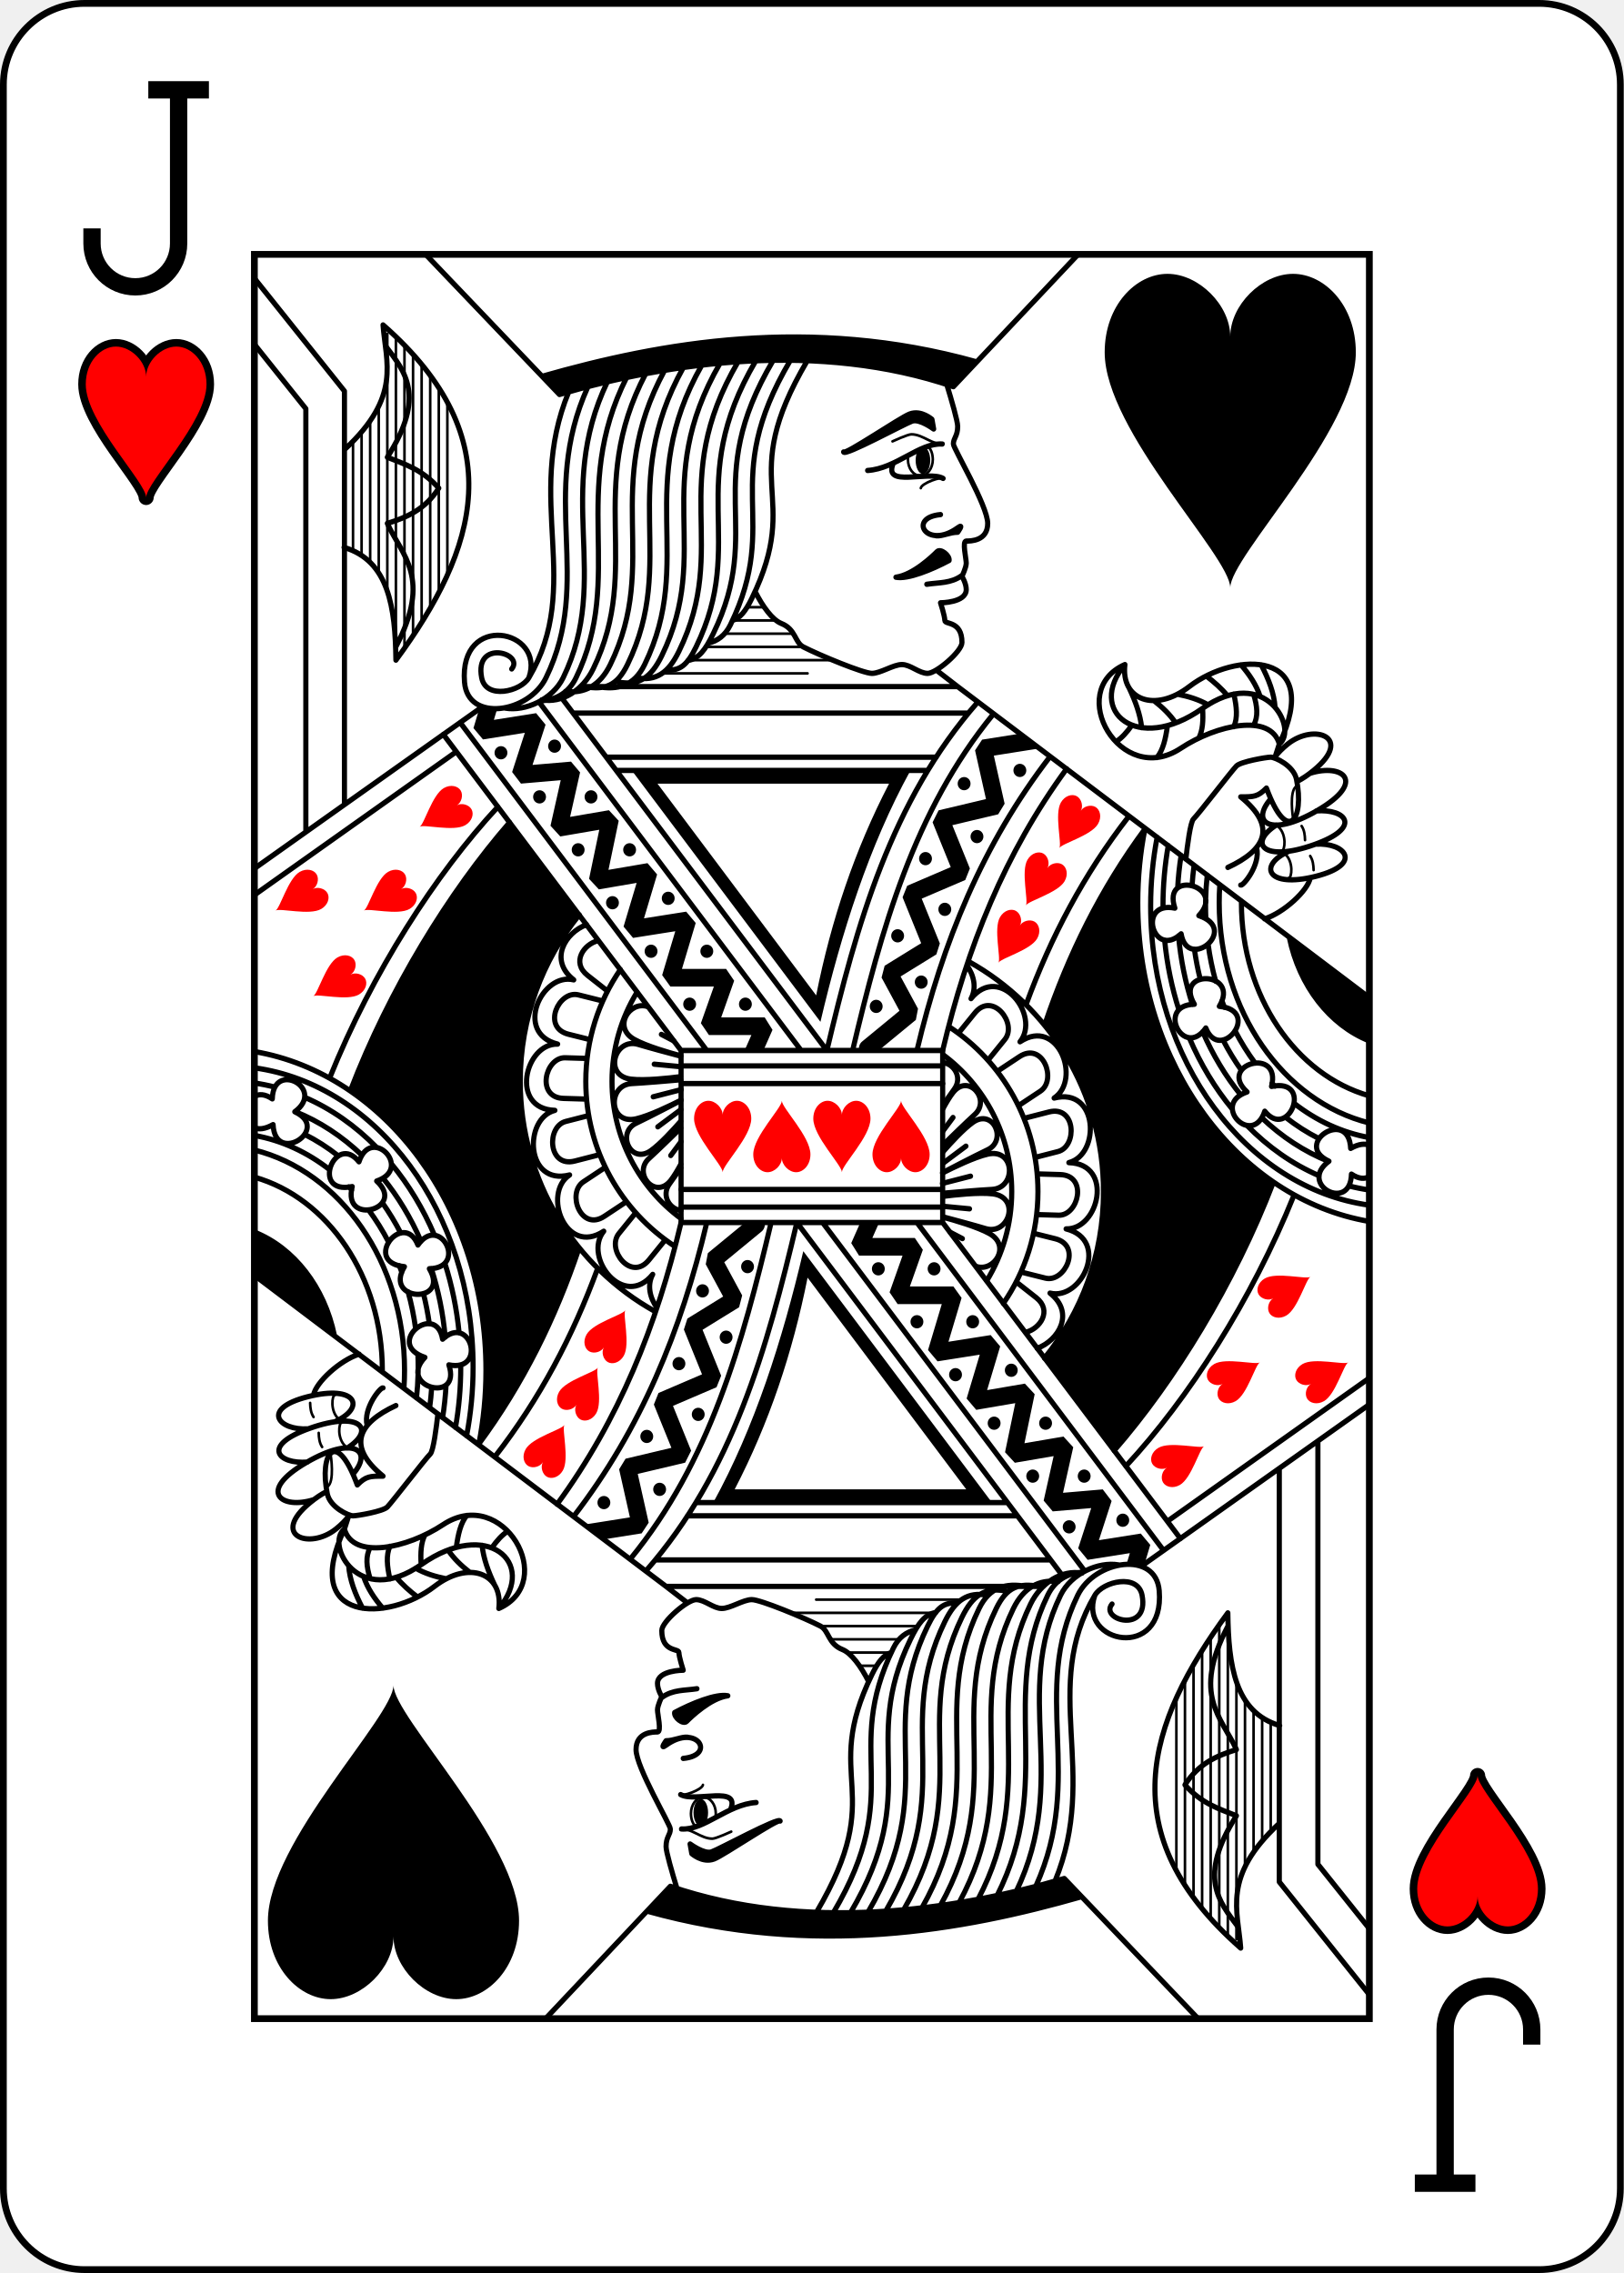
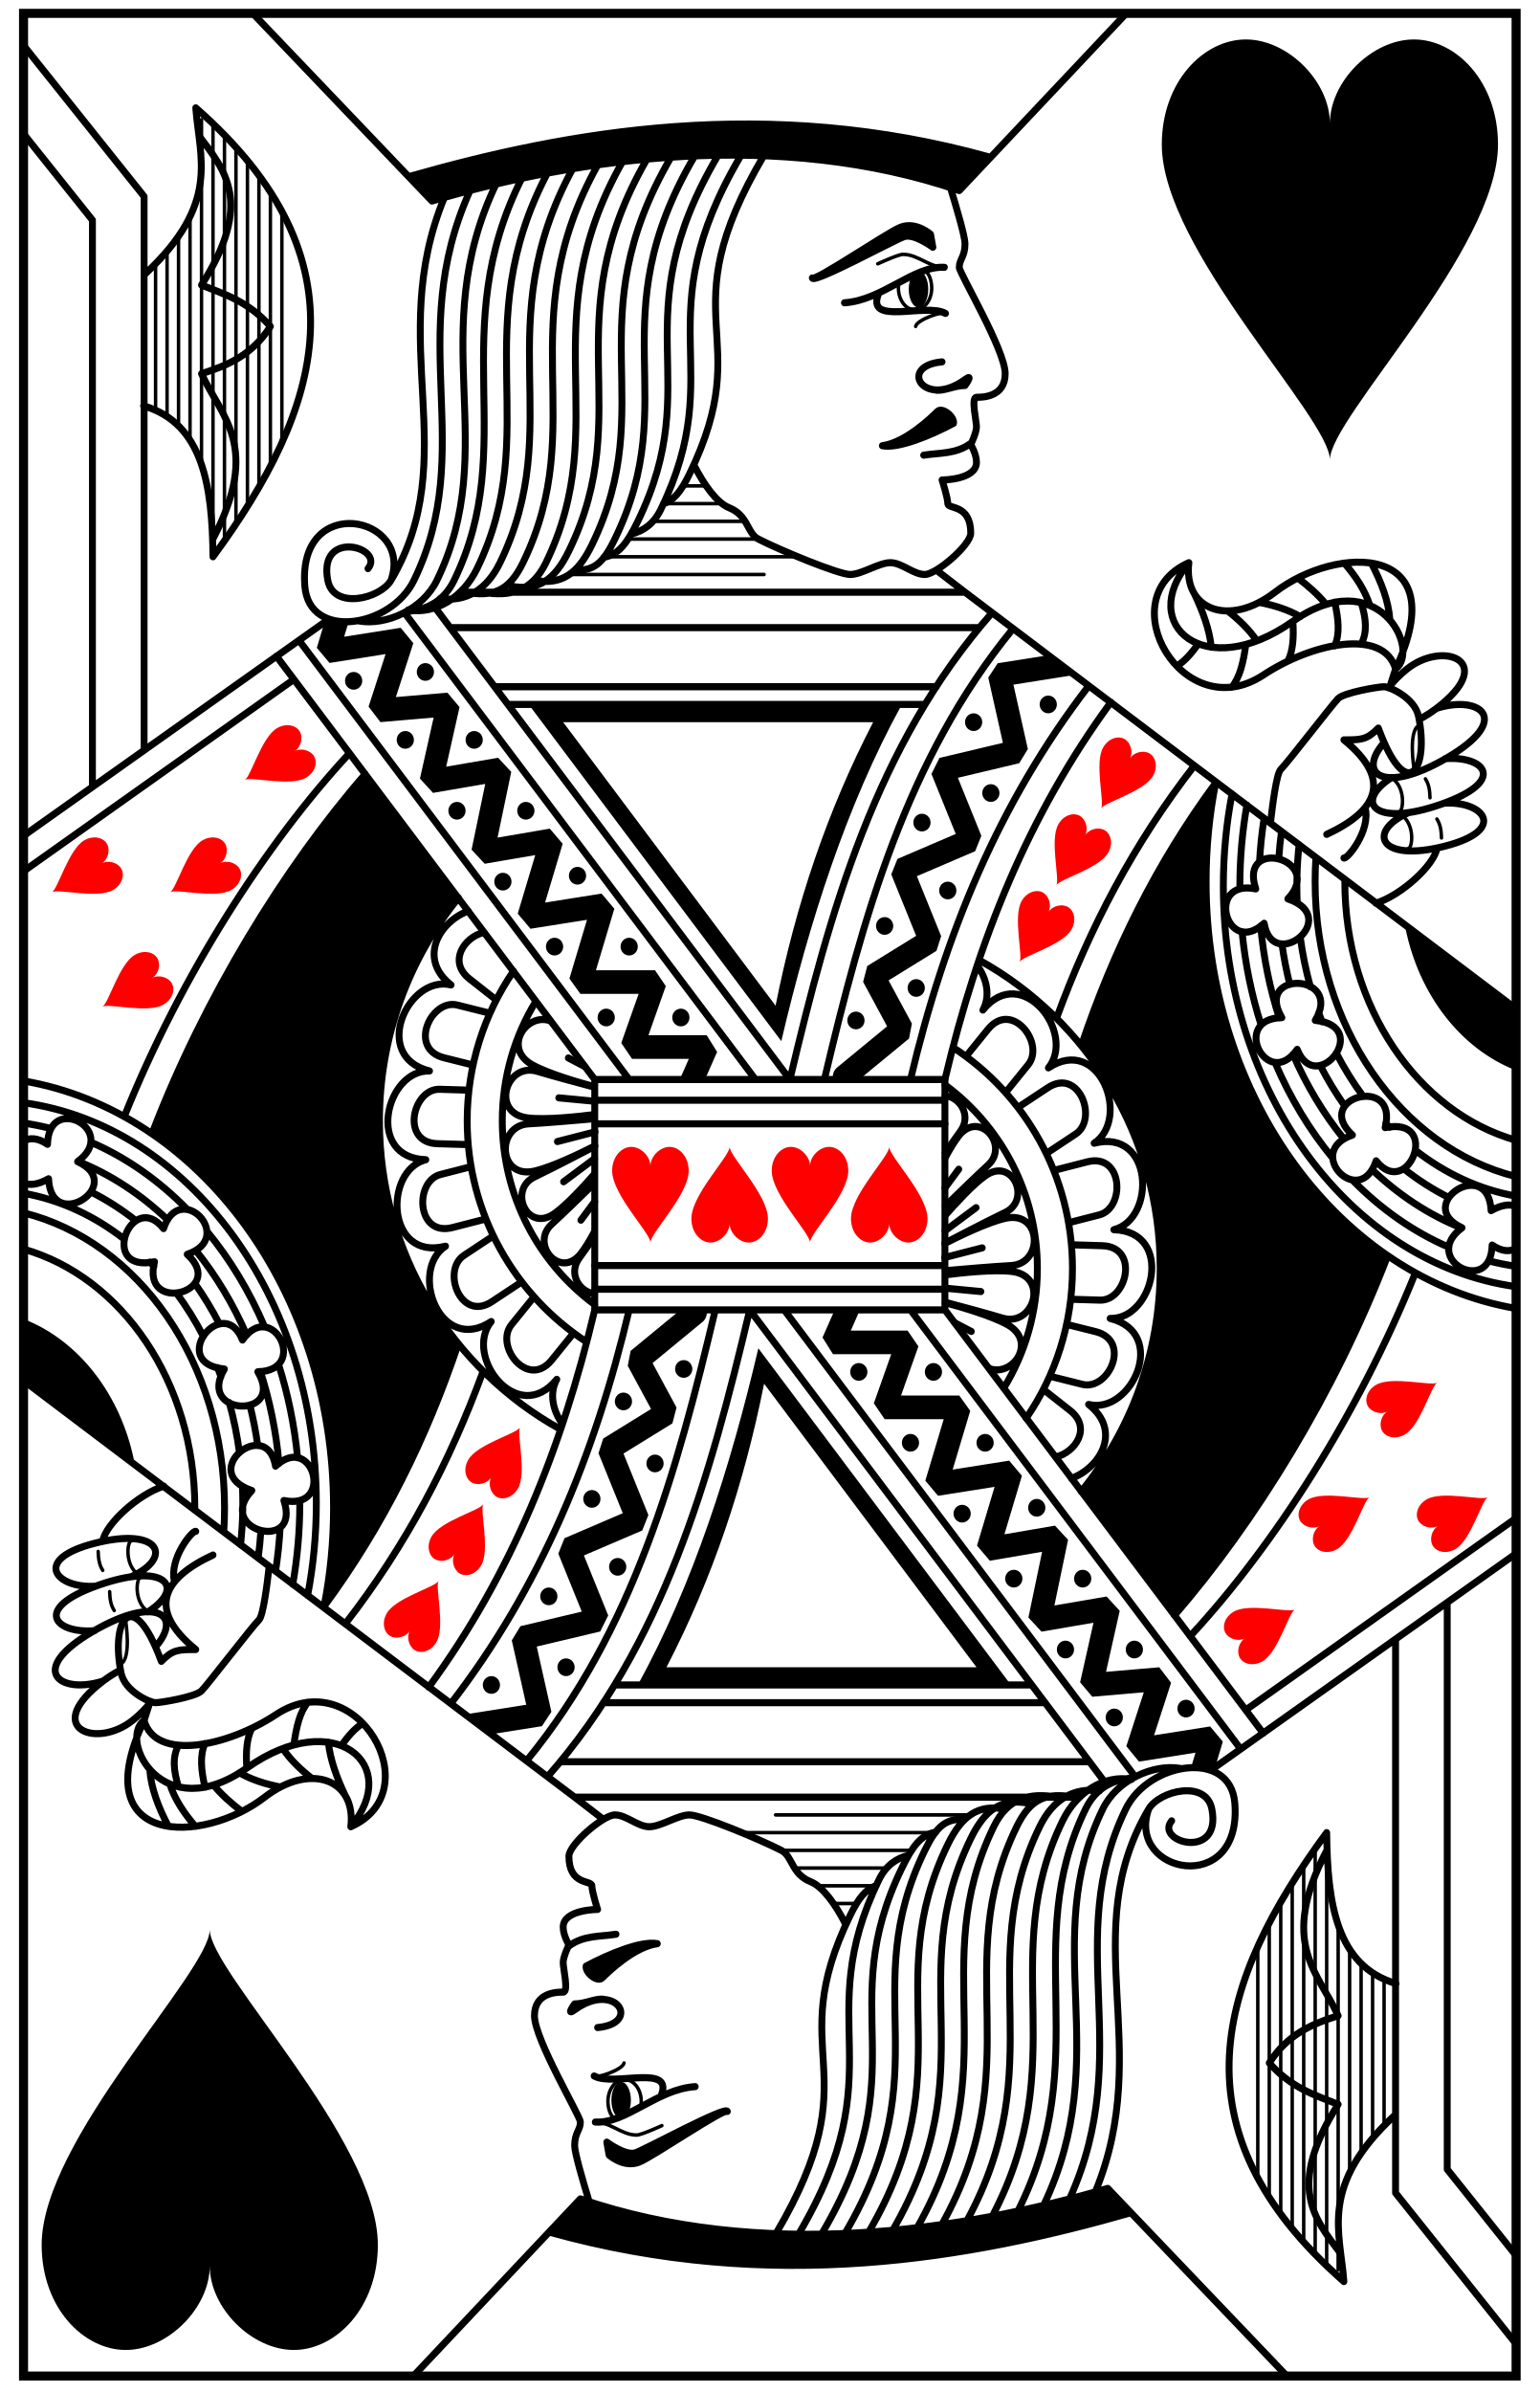
- <svg xmlns="http://www.w3.org/2000/svg" xmlns:xlink="http://www.w3.org/1999/xlink" class="card" face="JH" height="3.5in" preserveAspectRatio="none" viewBox="-120 -168 240 336" width="2.5in">
+ <svg xmlns="http://www.w3.org/2000/svg" xmlns:xlink="http://www.w3.org/1999/xlink" class="card" face="JH" height="264.034" preserveAspectRatio="none" viewBox="-85 -131.874 170 264.034" width="170">
  <defs>
    <symbol id="VHJ" viewBox="-500 -500 1000 1000" preserveAspectRatio="xMinYMid">
      <path d="M50 -460L250 -460M150 -460L150 250A100 100 0 0 1 -250 250L-250 220" stroke="black" stroke-width="80" stroke-linecap="square" stroke-miterlimit="1.5" fill="none" />
    </symbol>
    <symbol id="SHJ" viewBox="-600 -600 1200 1200" preserveAspectRatio="xMinYMid">
      <path d="M0 -300C0 -400 100 -500 200 -500C300 -500 400 -400 400 -250C400 0 0 400 0 500C0 400 -400 0 -400 -250C-400 -400 -300 -500 -200 -500C-100 -500 0 -400 -0 -300Z" />
    </symbol>
    <symbol id="HJ4" preserveAspectRatio="none" viewBox="0 0 1300 2000">
      <path stroke="black" stroke-linecap="round" stroke-linejoin="round" stroke-width="3" fill="none" d="M115,211.838V336.035M125,201.17V341.484M135,188.605V349.318M145,171.893V361.475M155,90V382.195M165,93.402V455M175,103.035V446.279M185,113.461v318.725M195,124.77V417.176M205,137.234V400.865M215,151.24V383.217M225,167.818V363.498M1202,680c9.809,8.788 7.628,26.84 4,27M1194,649c9.809,8.788 7.628,26.84 4,27M1215,603c-9,5 -4,36 -4,36M1221,648c3.216,4.712 3.826,10.284 4,16M1231,682c3.216,4.712 3.826,10.284 4,16M804,254c-2.915,-2.551 -26.04,5.376 -27,11M803,214c-12,3 -23,-10 -37,-10 -4.123,0 -22,8 -22,8M785.397,217.99c3.635,2.779 5.514,8.267 5.603,14.51 0,10.217 -6.492,18.5 -14.5,18.5 -8.008,0 -14.5,-8.283 -14.5,-18.5 0,-1.545 0.148,-3.046 0.428,-4.48M594.212,400H574.713M608.169,415H557.677M627.874,430h-79.844M639.778,445H526.273M670,460H510M645,475H474.754" />
      <use xlink:href="#SHJ" height="100" width="100" transform="translate(546,1000)scale(1,0.972)rotate(0)translate(-50,-50)" fill="red" />
      <use xlink:href="#SHJ" height="100" width="100" transform="translate(615,1000)scale(1,0.972)rotate(180)translate(-50,-50)" fill="red" />
      <use xlink:href="#SHJ" height="75" width="75" transform="translate(883,776)scale(1,0.972)rotate(30)translate(-37,-37)" fill="red" />
      <use xlink:href="#SHJ" height="75" width="75" transform="translate(915,711)scale(1,0.972)rotate(30)translate(-37,-37)" fill="red" />
      <use xlink:href="#SHJ" height="75" width="75" transform="translate(954,646)scale(1,0.972)rotate(30)translate(-37,-37)" fill="red" />
      <use xlink:href="#SHJ" height="75" width="75" transform="translate(220,633)scale(1,0.972)rotate(60)translate(-37,-37)" fill="red" />
      <use xlink:href="#SHJ" height="75" width="75" transform="translate(155,728)scale(1,0.972)rotate(60)translate(-37,-37)" fill="red" />
      <use xlink:href="#SHJ" height="75" width="75" transform="translate(52,728)scale(1,0.972)rotate(60)translate(-37,-37)" fill="red" />
      <use xlink:href="#SHJ" height="75" width="75" transform="translate(96,825)scale(1,0.972)rotate(60)translate(-37,-37)" fill="red" />
    </symbol>
    <symbol id="HJ3" preserveAspectRatio="none" viewBox="0 0 1300 2000">
      <path stroke="black" stroke-linecap="round" stroke-linejoin="round" stroke-width="6" fill="none" d="M497.5,1097.5v-195h305M497.537,920h304.598M497.742,940H802.545M497.5,902.5 220.251,544.105M527.5,902.5 239.883,530.703M637.5,902.5 332.043,507.64M667.5,902.5 360,505M843.545,507.421C742.264,619.634 702.256,759.866 667.5,902.5M861.602,521.114C769.05,630.934 730.857,765.611 697.5,902.5M927.767,569.282C849.253,668.405 802.427,779.685 772.5,902.5M947.112,583.064C874.973,678.686 831.048,785.345 802.5,902.5M1019.446,637.169C967.035,702.845 928.629,773.879 899.905,850.089M1038.706,650.958C986.6,719.514 949.095,793.764 921.435,873.508M832.604,801.554C926.414,852.124 990,950.023 990,1062.5c0,71.656 -25.807,137.396 -68.796,188.75M809.465,875.279c62.645,39.589 104.133,108.649 104.133,187.221 0,47.078 -14.894,90.741 -40.31,126.695M802.617,907.044c48.755,35.02 80.42,91.608 80.42,155.456 0,37.016 -10.643,71.591 -29.089,100.939M410.447,570H795.06M371.695,520H831.344M380,490h440l480,352.653M266.065,512.714 -6.0121561e-5,696.207M235.472,563.812 -1.1326293e-4,726.207M950.477,862.551C994.062,917.828 1020,987.19 1020,1062.5c0,67.984 -21.137,131.121 -57.313,183.425M1299.977,1096.3C1147.335,1070.987 1030,918.871 1030,735c0,-28.79 2.877,-56.801 8.315,-83.669M1299.997,984.664C1200.041,960.596 1124.931,857.962 1124.931,735c0,-6.74 0.226,-13.419 0.669,-20.028M1299.932,953.909C1214.423,930.36 1150.822,841.287 1150.822,735c0,-0.681 0,-1.361 0.01,-2.041M1299.986,891.586c-46.105,-17.787 -81.731,-62.149 -93.344,-117.406M1212.185,1066.42c-49.392,119.253 -123.424,231.132 -195.84,307.033M1188.142,1051.696c-45.752,115.83 -115.542,225.867 -185.645,304.261M1164.817,1034.294c-37.421,100.57 -93.69,197.776 -153.481,274.922M962.382,1246.096l48.757,63.385M1031.014,704.289c-33.188,49.72 -59.544,102.25 -80.73,157.52M422.639,585h362.262M1299.983,1077.842C1156.51,1058.675 1045,914.194 1045,738.805c0,-26.881 2.619,-53.037 7.572,-78.126M1059.399,741.109c0,-0.767 -0.01,-1.536 -0.01,-2.304 0,-23.564 2.119,-46.54 6.143,-68.676M1077.911,856.364c-8.199,-24.991 -13.861,-51.486 -16.611,-79.042M1140.318,969.093c-20.107,-23.635 -37.136,-50.952 -50.307,-81.03M1241.484,1044.486c-31.032,-13.014 -59.491,-32.494 -84.226,-57.078M1299.961,1060.643c-8.078,-1.138 -16.049,-2.695 -23.895,-4.651M1076.515,718.271c0.705,-12.565 2.052,-24.92 4.003,-37.022M1093.71,850.367c-8.155,-24.563 -13.696,-50.687 -16.218,-77.89M1150.033,952.845c-17.576,-21.101 -32.571,-45.235 -44.38,-71.68M1252.671,1028.253c-28.585,-11.096 -54.959,-27.99 -78.135,-49.511M1093.259,715.83c0.527,-7.843 1.323,-15.596 2.375,-23.247M1102.898,822.034c-2.874,-11.182 -5.185,-22.656 -6.892,-34.376M1150.821,924.939c-7.863,-10.799 -15.053,-22.307 -21.494,-34.431M1241.453,1002.431c-13.808,-6.724 -26.972,-14.931 -39.349,-24.455M1109.122,731.535c0.214,-9.441 0.844,-18.759 1.869,-27.929M1109.07,734.342c0.013,-0.937 0.03,-1.872 0.051,-2.807M1109.364,753.225c-0.215,-4.774 -0.325,-9.582 -0.325,-14.42 0,-1.491 0.01,-2.978 0.031,-4.463M1120.842,824.075c-3.907,-13.663 -6.901,-27.827 -8.896,-42.388M1131.024,853.653c-1.021,-2.518 -2.009,-5.058 -2.965,-7.619M1166.911,916.882c-8.722,-11.416 -16.618,-23.738 -23.575,-36.833M1189.878,942.971c-1.163,-1.145 -2.316,-2.305 -3.459,-3.477M1299.975,1001.212c-32.013,-5.54 -61.824,-19.135 -87.925,-38.996M1125.046,852.422c24.758,-39.989 -53.606,-42.759 -29.062,-2.32 -45.25,0.959 -12.431,62.742 13.338,26.872 16.589,40.725 65.921,-19.527 15.724,-24.551v0M1101.157,749.593c32.722,-33.783 -43.244,-53.216 -27.897,-8.47 -44.412,-8.721 -25.537,58.643 7.295,29.099 7.514,43.327 68.57,-5.007 20.602,-20.629v0M1185.914,943.233c11.993,-45.477 -63.761,-25.231 -28.472,6.272 -42.995,14.138 6.443,63.636 20.608,21.802 27.764,34.101 57.339,-37.936 7.864,-28.074v0M1300.135,1010.069c-5.027,-2.306 -12.268,-1.873 -21.939,3.425 -2.191,-46.981 -68.392,-4.957 -25.283,14.519 -36.78,26.376 25.223,58.779 26.195,14.622 8.812,5.811 15.89,5.757 20.947,2.654M802.345,1041.284C814.637,1035.196 839.543,1023.429 855,1020c31.902,-7.076 33.675,38.555 5,40 -14.795,0.745 -43.333,3.13 -57.139,4.316M802.259,1053.185 835,1045M803.002,1017.227c8.416,-9.361 23.833,-25.793 34.759,-33.279C861.51,967.674 877.964,1004.39 855,1015c-15.996,7.391 -51.487,25.46 -51.487,25.46M802.641,1030.533l26.991,-19.574M802.801,968.572c3.872,-6.98 7.984,-13.67 11.743,-18.34 18.053,-22.427 44.389,7.991 25.456,24.767 -9.832,8.712 -28.329,26.23 -37.107,34.582M802.562,994.168l11.982,-15.727M802.681,916.238c12.411,0.879 23.559,16.505 13.283,30.13 -3.496,4.635 -8.31,11.292 -13.193,18.135M803.208,1067.804c13.221,-1.659 41.624,-4.727 57.747,-2.804 32.447,3.87 19.033,47.521 -8.507,39.404 -12.405,-3.656 -35.107,-9.597 -49.603,-13.339M803.117,1079.149l30.698,2.832M802.825,1091.431c13.122,3.413 40.07,10.939 54.14,18.569 25.829,14.005 5.327,44.21 -15.498,37.286M811.199,1108.508l14.273,7.253M820.822,883.013 840,860c20.833,-25 50,12 35,30l-19.533,23.44M866.115,926.176l25.888,-16.661c27.365,-17.612 44.11,26.426 24.407,39.106l-25.561,16.451M897.437,979.424l28.981,-7.228c31.576,-7.875 33.267,39.208 10.533,44.878l-26.668,6.651M912.772,1042.408l26.792,0.774c32.529,0.939 21.451,46.732 -1.97,46.056l-25.527,-0.737M908.372,1109.736l25.375,6.172c31.621,7.691 11.251,50.174 -11.516,44.636l-28.376,-6.902M888.39,1164.961l23.151,17.706c19.226,14.704 4.377,35.449 -12.153,39.257M830.621,805.888c8.311,11.194 11.712,25.644 4.933,37.823 33.98,-40.776 81.551,19.572 57.086,48.931 44.633,-28.725 71.944,43.101 39.808,63.783 51.501,-12.844 54.259,63.95 17.179,73.198 53.056,1.532 34.986,76.221 -3.214,75.118 51.574,12.544 18.351,81.835 -18.782,72.803 29.402,22.486 9.944,53.634 -14.821,62.553M-4.1946769e-5,27.174 105,155v468.153M-2.8273735e-4,101.956 60,175v479.351M105.543,220.9C171.888,160.995 153.134,122.459 150,80 301.153,208.774 259.829,334.773 165,460 164.269,400.691 156.82,347.161 104.534,332.203M153.067,103.994C175.411,132.999 200.6,160.301 155,230c20.188,7.868 40.478,13.66 60,35 -15.899,24.348 -37.565,33.206 -60,40 17.25,36.869 52.183,61.332 9.939,139.946M1086.039,685.554c1.723,-14.747 5.189,-42.096 8.961,-45.554 5.241,-4.806 44.331,-54.331 50,-60 5,-5 35,-10 40,-10 5,0 26.73,9.531 30,25 9.58,45.312 -10.243,75.366 -35,10 -10,10 -15,10 -30,10 42.719,33.895 28.888,60.209 -15,80M1189.832,569.83c3.706,-4.796 8.718,-9.813 15.168,-14.83 30.749,-23.916 77.015,-7.611 30,30 -6.876,5.501 -13.279,9.583 -19.093,12.442M1230.967,588.235c37.403,-11.47 66.809,9.201 8.431,42.197 -55.596,31.424 -78.104,13.095 -54.412,-13.083M1238.093,630.92c34.281,-2.653 54.672,18.516 -2.566,38.272 -59.976,20.701 -76.954,-1.871 -43.853,-22.363M1237.496,668.581c34.149,-2.052 55.895,22.657 0.33,36.419 -57.162,14.158 -68.359,-12.308 -31.514,-28.411M1177.822,753.311c22.272,-6.892 50.557,-31.936 53.306,-46.624M1168.572,672.596C1173.451,691.931 1152.688,716.343 1150,715M1015,465c-5,40 35,55 75,25 53.815,-40.361 157.09,-42.075 105,65 -10,-35 -72.804,-22.126 -115,5 -70,45 -135,-65 -65,-95v0M1015,465c-45.453,52.655 14.216,101.957 90,50 74.272,-50.92 112.522,23.688 90,40l-5,15M1173.827,465.278c8.656,16.019 15.13,32.113 16.274,48.388M1150.351,465.31c9.92,11.142 17.946,22.907 22.308,35.877M1109.891,477.966c9.181,6.823 17.741,14.141 24.698,22.411M1076.353,498.61c12.964,2.473 25.084,6.156 35.631,12.093M1049.006,506.018c9.893,7.502 18.578,15.684 25.119,25.074M1019.799,491.34c7.391,15.133 13.117,30.231 14.738,45.244M1165.015,533.965c5.593,-10.021 4.31,-21.725 0.053,-35.11M1141.958,535.465c4.67,-10.081 3.388,-22.601 0.018,-37.077M1101.143,548.336c4.647,-8.761 5.254,-20.122 4.457,-33.296M1052.281,570.456c7.156,-8.408 10.151,-21.051 12.291,-36.07M1004.527,552.513c6.741,-4.077 12.714,-10.692 18.646,-18.784M807.137,147.068C812.881,165.269 820,189.034 820,195c0,11.18 -5,13.128 -5,20 0,5 40,70 40,90 0,20 -20,20 -25,20 -5,0 0,20 0,25 0,5 -5,15 -5,15 0,0 5,7.929 5,15 0,15 -30,15 -30,15 0,0 5,15 5,20 0,5 20,0 20,25 0,10 -30,35 -40,35 -10,0 -20,-10 -30,-10 -10,0 -25,10 -35,10 -10,0 -61.026,-20.513 -80,-30 -10,-5 -8.577,-19.972 -25.6,-26.568 -10.395,-4.028 -21.739,-19.195 -30.499,-36.124M800,295c-39.021,3.503 -15.755,40.282 20,15 8.165,-5.773 0,5 0,5 -9.083,0 -18.017,4.731 -25,4M748,366c20.005,-2.569 42.801,-23.897 48,-29 4.093,-4.017 14.922,4.34 14,10 -19.782,10.298 -48.043,21.628 -62,19M784,374c14.112,-2.18 28.148,-0.782 41,-10M687,224c2.047,3.471 65.668,-38.846 77,-43 13.905,-5.097 26.594,6.692 26,6l2,11c0,0 -16.409,-11.864 -25,-9 -9,3 -78.944,40.146 -80,35v0M715,245c33.347,-2.168 60.226,-31.538 87,-30M744.96,236.788C732.526,265.243 785.724,244.615 803,254M820,490 795.107,471.33M366.449,156.054C314.555,278.493 383.861,375.085 320,480c-9.532,15.66 -50,25 -55,0 -8.825,-44.126 50.246,-27.892 35,-10M388.831,150.202C331.019,274.733 395.788,368.424 340,480c-20,40 -91.159,51.01 -95,5 -6.657,-79.736 95,-60 75,-5M411.713,144.176C348.907,271.727 416.684,366.631 360,480c-12.344,24.689 -44.178,38.333 -67.644,34.343M434.146,139.286C366.706,269.312 432.407,365.187 375,480c-8.547,17.094 -22.772,24.414 -38.504,25.976M456.348,135.077C385.291,266.556 453.018,353.963 395,470c-12.344,24.689 -36.535,38.99 -60,35M478.348,131.421C404.032,264.677 473.553,347.894 415,465c-11.864,23.728 -30.051,33.243 -52.279,30.405M500.279,128.004C422.838,263.261 494.052,346.896 435,465c-12.344,24.689 -26.535,28.99 -50,25M521.683,125.573C441.982,262.263 514.405,346.19 455,465c-12.344,24.689 -31.535,28.99 -55,25M543.015,123.306C461.18,261.181 534.732,335.535 475,455c-12.344,24.689 -26.535,33.99 -50,30M563.984,121.683C480.602,260.56 554.966,330.067 495,450c-12.344,24.689 -26.535,33.99 -50,30M584.581,120.692C500.248,260.213 575.109,324.783 515,445c-10.357,20.714 -18.493,27.076 -34.703,26.232M605,120c-85,140 -9.792,189.584 -70,310 -9.215,18.429 -16.672,28.284 -29.621,30.438M625,120c-85,140 -9.792,179.584 -70,300 -6.153,12.306 -15.249,18.305 -25.732,20.732M644.623,120.621C560.237,260.029 640.119,269.762 580,390c-7.445,14.891 -13.743,22.365 -22.718,25.077M335.618,138.234C473.659,99.833 647.925,69.077 841.926,121.819M199.648,1.2820655e-4 355.703,158.855C484.175,122.112 658.575,97.858 815,150L960.455,-4.1127205e-4" />
    </symbol>
    <symbol id="HJ2" preserveAspectRatio="none" viewBox="0 0 1300 2000">
      <path fill="black" d="M632.881,93.754C522.32,93.231 421.894,114.266 335.619,138.322l20.084,20.533C484.175,122.112 658.575,97.858 815,150l26.967,-28.018C769.201,102.143 699.217,94.068 632.881,93.754Zm-366.957,418.852 -3.684,2.355 -6.799,22.098 11.08,12.824 48.814,-7.51 -14.822,44.465 10.316,13.127 46.346,-3.861 -11.92,51.648 11.389,12.111 45.498,-7.582 -11.92,55.623 11.422,11.959 44.039,-7.34 -15.242,49.535 11.08,12.824 49.227,-7.574 -15.307,49.75L485,830h50.723L520.602,871.582 530,885h49.471l-7.816,17.195 21.777,0.42 10.672,-23.477L595,865H544.277L559.398,823.418 550,810h-51.459l16.018,-52.059 -11.08,-12.824 -49.227,7.574 15.307,-49.75 -11.203,-12.805 -45.498,7.582 11.92,-55.623 -11.422,-11.959 -45.25,7.541 11.639,-50.43 -10.574,-12.213 -44.889,3.74 15.205,-45.613 -11.008,-13.045 -49.227,7.574 3.77,-12.25zm627.301,30.627 -44.746,6.885 -8.223,12.131 12.752,55.256 -55.256,12.752 -6.982,13.59 21.154,50.77 -50.77,21.154 -5.385,13.076 21.676,52.025 -42.59,25.555 -3.598,13.43 20.896,37.615 -43.4,34.721c-3.111,2.398 -4.416,6.261 -3.707,9.861l22.803,0.473 43.396,-34.717 2.496,-12.664 -20.303,-36.547 41.705,-25.023 4.086,-12.42 -21.154,-50.77 50.77,-21.154 5.385,-13.076 -20.447,-49.072 53.465,-12.338 7.496,-11.992 -12.578,-54.506 52.484,-8.076zM350,550a7.5,7.5 0 0 0 -7.5,7.5 7.5,7.5 0 0 0 7.5,7.5 7.5,7.5 0 0 0 7.5,-7.5 7.5,7.5 0 0 0 -7.5,-7.5zm-62.5,7.5a7.5,7.5 0 0 0 -7.5,7.5 7.5,7.5 0 0 0 7.5,7.5 7.5,7.5 0 0 0 7.5,-7.5 7.5,7.5 0 0 0 -7.5,-7.5zm605,20a7.5,7.5 0 0 0 -7.5,7.5 7.5,7.5 0 0 0 7.5,7.5 7.5,7.5 0 0 0 7.5,-7.5 7.5,7.5 0 0 0 -7.5,-7.5zM440,585 660,870C684.379,769.032 716.858,670.131 765,585Zm387.5,7.5a7.5,7.5 0 0 0 -7.5,7.5 7.5,7.5 0 0 0 7.5,7.5 7.5,7.5 0 0 0 7.5,-7.5 7.5,7.5 0 0 0 -7.5,-7.5zM470,600h270c-40,75 -67.501,154.549 -85,240zm-137.5,7.5a7.5,7.5 0 0 0 -7.5,7.5 7.5,7.5 0 0 0 7.5,7.5 7.5,7.5 0 0 0 7.5,-7.5 7.5,7.5 0 0 0 -7.5,-7.5zm60,0a7.5,7.5 0 0 0 -7.5,7.5 7.5,7.5 0 0 0 7.5,7.5 7.5,7.5 0 0 0 7.5,-7.5 7.5,7.5 0 0 0 -7.5,-7.5zm646.01,43.645C986.6,719.514 949.094,793.765 921.199,873.486 964.096,924.86 990,990.71 990,1062.5c0,71.656 -25.806,137.396 -68.666,188.766l80.898,104.387c70.368,-78.089 140.157,-188.125 185.936,-304.125 -8.049,-5.395 -15.882,-11.065 -23.428,-17.227 -37.346,100.564 -93.612,197.77 -153.502,275.049l-48.703,-63.338C998.863,1193.622 1020,1130.484 1020,1062.5c0,-4.859 -0.112,-9.692 -0.326,-14.5H1050a3,3 0 1 0 0,-6h-30.65c-0.51,-8.084 -1.33,-16.084 -2.428,-24H1062.5a3,3 0 1 0 0,-6h-46.465c-1.28,-8.1 -2.853,-16.106 -4.727,-24H1065a3,3 0 1 0 0,-6h-55.182c-1.829,-7.093 -3.889,-14.097 -6.182,-21H1080a6.001,6.001 0 0 0 4.396,-1.834c-2.162,-3.343 -4.264,-6.739 -6.33,-10.166h-78.68c-2.293,-6.086 -4.769,-12.087 -7.414,-18H1065a6.001,6.001 0 0 0 2.568,-0.545c-2,-3.775 -3.94,-7.594 -5.826,-11.455h-75.436c-3.036,-6.105 -6.254,-12.109 -9.658,-18h76.848c-1.696,-3.961 -3.331,-7.962 -4.908,-12h-79.219c-3.905,-6.137 -8.019,-12.135 -12.316,-18h84.978c-1.337,-3.965 -2.6,-7.972 -3.822,-12h-86.6c2.314,-6.035 4.68,-12.038 7.121,-18h74.453c-1.013,-3.974 -1.972,-7.973 -2.873,-12h-66.547c2.582,-6.036 5.224,-12.039 7.945,-18h54.992c-0.71,-3.978 -1.367,-7.978 -1.967,-12h-47.416c2.878,-6.037 5.824,-12.04 8.855,-18h36.262c-0.422,-3.982 -0.79,-7.982 -1.103,-12h-28.904c11.729,-22.086 24.556,-43.65 38.629,-64.703 1.34,-18.056 3.772,-35.746 7.453,-53.152zM842.5,652.5a7.5,7.5 0 0 0 -7.5,7.5 7.5,7.5 0 0 0 7.5,7.5 7.5,7.5 0 0 0 7.5,-7.5 7.5,7.5 0 0 0 -7.5,-7.5zm-465,15a7.5,7.5 0 0 0 -7.5,7.5 7.5,7.5 0 0 0 7.5,7.5 7.5,7.5 0 0 0 7.5,-7.5 7.5,7.5 0 0 0 -7.5,-7.5zm60,0a7.5,7.5 0 0 0 -7.5,7.5 7.5,7.5 0 0 0 7.5,7.5 7.5,7.5 0 0 0 7.5,-7.5 7.5,7.5 0 0 0 -7.5,-7.5zm345,10a7.5,7.5 0 0 0 -7.5,7.5 7.5,7.5 0 0 0 7.5,7.5 7.5,7.5 0 0 0 7.5,-7.5 7.5,7.5 0 0 0 -7.5,-7.5zm-300,45a7.5,7.5 0 0 0 -7.5,7.5 7.5,7.5 0 0 0 7.5,7.5 7.5,7.5 0 0 0 7.5,-7.5 7.5,7.5 0 0 0 -7.5,-7.5zm-65,5a7.5,7.5 0 0 0 -7.5,7.5 7.5,7.5 0 0 0 7.5,7.5 7.5,7.5 0 0 0 7.5,-7.5 7.5,7.5 0 0 0 -7.5,-7.5zM805,735a7.5,7.5 0 0 0 -7.5,7.5 7.5,7.5 0 0 0 7.5,7.5 7.5,7.5 0 0 0 7.5,-7.5 7.5,7.5 0 0 0 -7.5,-7.5zm-55,30a7.5,7.5 0 0 0 -7.5,7.5 7.5,7.5 0 0 0 7.5,7.5 7.5,7.5 0 0 0 7.5,-7.5 7.5,7.5 0 0 0 -7.5,-7.5zm456.824,9.256c11.444,55.19 47.068,99.532 93.176,117.316V842.658c-31.005,-22.779 -62.007,-45.556 -93.176,-68.402zM462.5,782.5a7.5,7.5 0 0 0 -7.5,7.5 7.5,7.5 0 0 0 7.5,7.5 7.5,7.5 0 0 0 7.5,-7.5 7.5,7.5 0 0 0 -7.5,-7.5zm65,0a7.5,7.5 0 0 0 -7.5,7.5 7.5,7.5 0 0 0 7.5,7.5 7.5,7.5 0 0 0 7.5,-7.5 7.5,7.5 0 0 0 -7.5,-7.5zm250,35a7.5,7.5 0 0 0 -7.5,7.5 7.5,7.5 0 0 0 7.5,7.5 7.5,7.5 0 0 0 7.5,-7.5 7.5,7.5 0 0 0 -7.5,-7.5zm-270,25a7.5,7.5 0 0 0 -7.5,7.5 7.5,7.5 0 0 0 7.5,7.5 7.5,7.5 0 0 0 7.5,-7.5 7.5,7.5 0 0 0 -7.5,-7.5zm65,0a7.5,7.5 0 0 0 -7.5,7.5 7.5,7.5 0 0 0 7.5,7.5 7.5,7.5 0 0 0 7.5,-7.5 7.5,7.5 0 0 0 -7.5,-7.5zM725,845a7.5,7.5 0 0 0 -7.5,7.5 7.5,7.5 0 0 0 7.5,7.5 7.5,7.5 0 0 0 7.5,-7.5 7.5,7.5 0 0 0 -7.5,-7.5z" />
    </symbol>
    <symbol id="HJ1" preserveAspectRatio="none" viewBox="0 0 1300 2000">
      <path fill="black" d="M1011.237,1309.349l-48.703,-63.338C998.863,1193.621 1020,1130.484 1020,1062.5 1020,987.19 994.062,917.828 950.38,862.18 971.47,806.539 997.826,754.009 1031.065,704.168 1030.377,714.251 1030,724.574 1030,735c0,123.54 52.969,232.746 134.421,299.04 -37.026,100.824 -93.294,198.03 -153.184,275.308zM748,366c20.005,-2.569 42.801,-23.897 48,-29 4.093,-4.017 14.922,4.34 14,10 -19.782,10.298 -48.043,21.628 -62,19M687,224c2.047,3.471 65.668,-38.846 77,-43 13.905,-5.097 26.594,6.692 26,6l2,11c0,0 -16.409,-11.864 -25,-9 -9,3 -78.944,40.146 -80,35zM788,233.5a8.5,15.5 0 0 1 -8.5,15.5 8.5,15.5 0 0 1 -8.5,-15.5 8.5,15.5 0 0 1 8.5,-15.5 8.5,15.5 0 0 1 8.5,15.5z" />
    </symbol>
    <rect id="XHJ" width="164.8" height="260.8" x="-82.4" y="-130.4" />
  </defs>
  <rect width="239" height="335" x="-119.5" y="-167.5" rx="12" ry="12" fill="white" stroke="black" />
  <use width="164.8" height="260.8" x="-82.4" y="-130.4" xlink:href="#HJ1" />
  <use transform="rotate(180)" width="164.8" height="260.8" x="-82.4" y="-130.4" xlink:href="#HJ1" />
  <use width="164.8" height="260.8" x="-82.4" y="-130.4" xlink:href="#HJ2" />
  <use transform="rotate(180)" width="164.8" height="260.8" x="-82.4" y="-130.4" xlink:href="#HJ2" />
  <use width="164.8" height="260.8" x="-82.4" y="-130.4" xlink:href="#HJ3" />
  <use transform="rotate(180)" width="164.8" height="260.8" x="-82.4" y="-130.4" xlink:href="#HJ3" />
  <use width="164.8" height="260.8" x="-82.4" y="-130.4" xlink:href="#HJ4" />
  <use transform="rotate(180)" width="164.8" height="260.8" x="-82.4" y="-130.4" xlink:href="#HJ4" />
  <use xlink:href="#VHJ" height="32" width="32" x="-114.4" y="-156" />
  <use xlink:href="#SHJ" height="26.769" width="26.769" x="-111.784" y="-119" stroke="black" stroke-width="100" stroke-linejoin="round" stroke-linecap="round" />
  <use xlink:href="#SHJ" height="26.769" width="26.769" x="-111.784" y="-119" fill="red" />
  <use xlink:href="#SHJ" height="55.68" width="55.68" x="34" y="-132.16" />
  <g transform="rotate(180)">
    <use xlink:href="#VHJ" height="32" width="32" x="-114.4" y="-156" />
    <use xlink:href="#SHJ" height="26.769" width="26.769" x="-111.784" y="-119" stroke="black" stroke-width="100" stroke-linejoin="round" stroke-linecap="round" />
    <use xlink:href="#SHJ" height="26.769" width="26.769" x="-111.784" y="-119" fill="red" />
    <use xlink:href="#SHJ" height="55.68" width="55.68" x="34" y="-132.16" />
  </g>
  <use xlink:href="#XHJ" stroke="black" fill="none" />
</svg>
